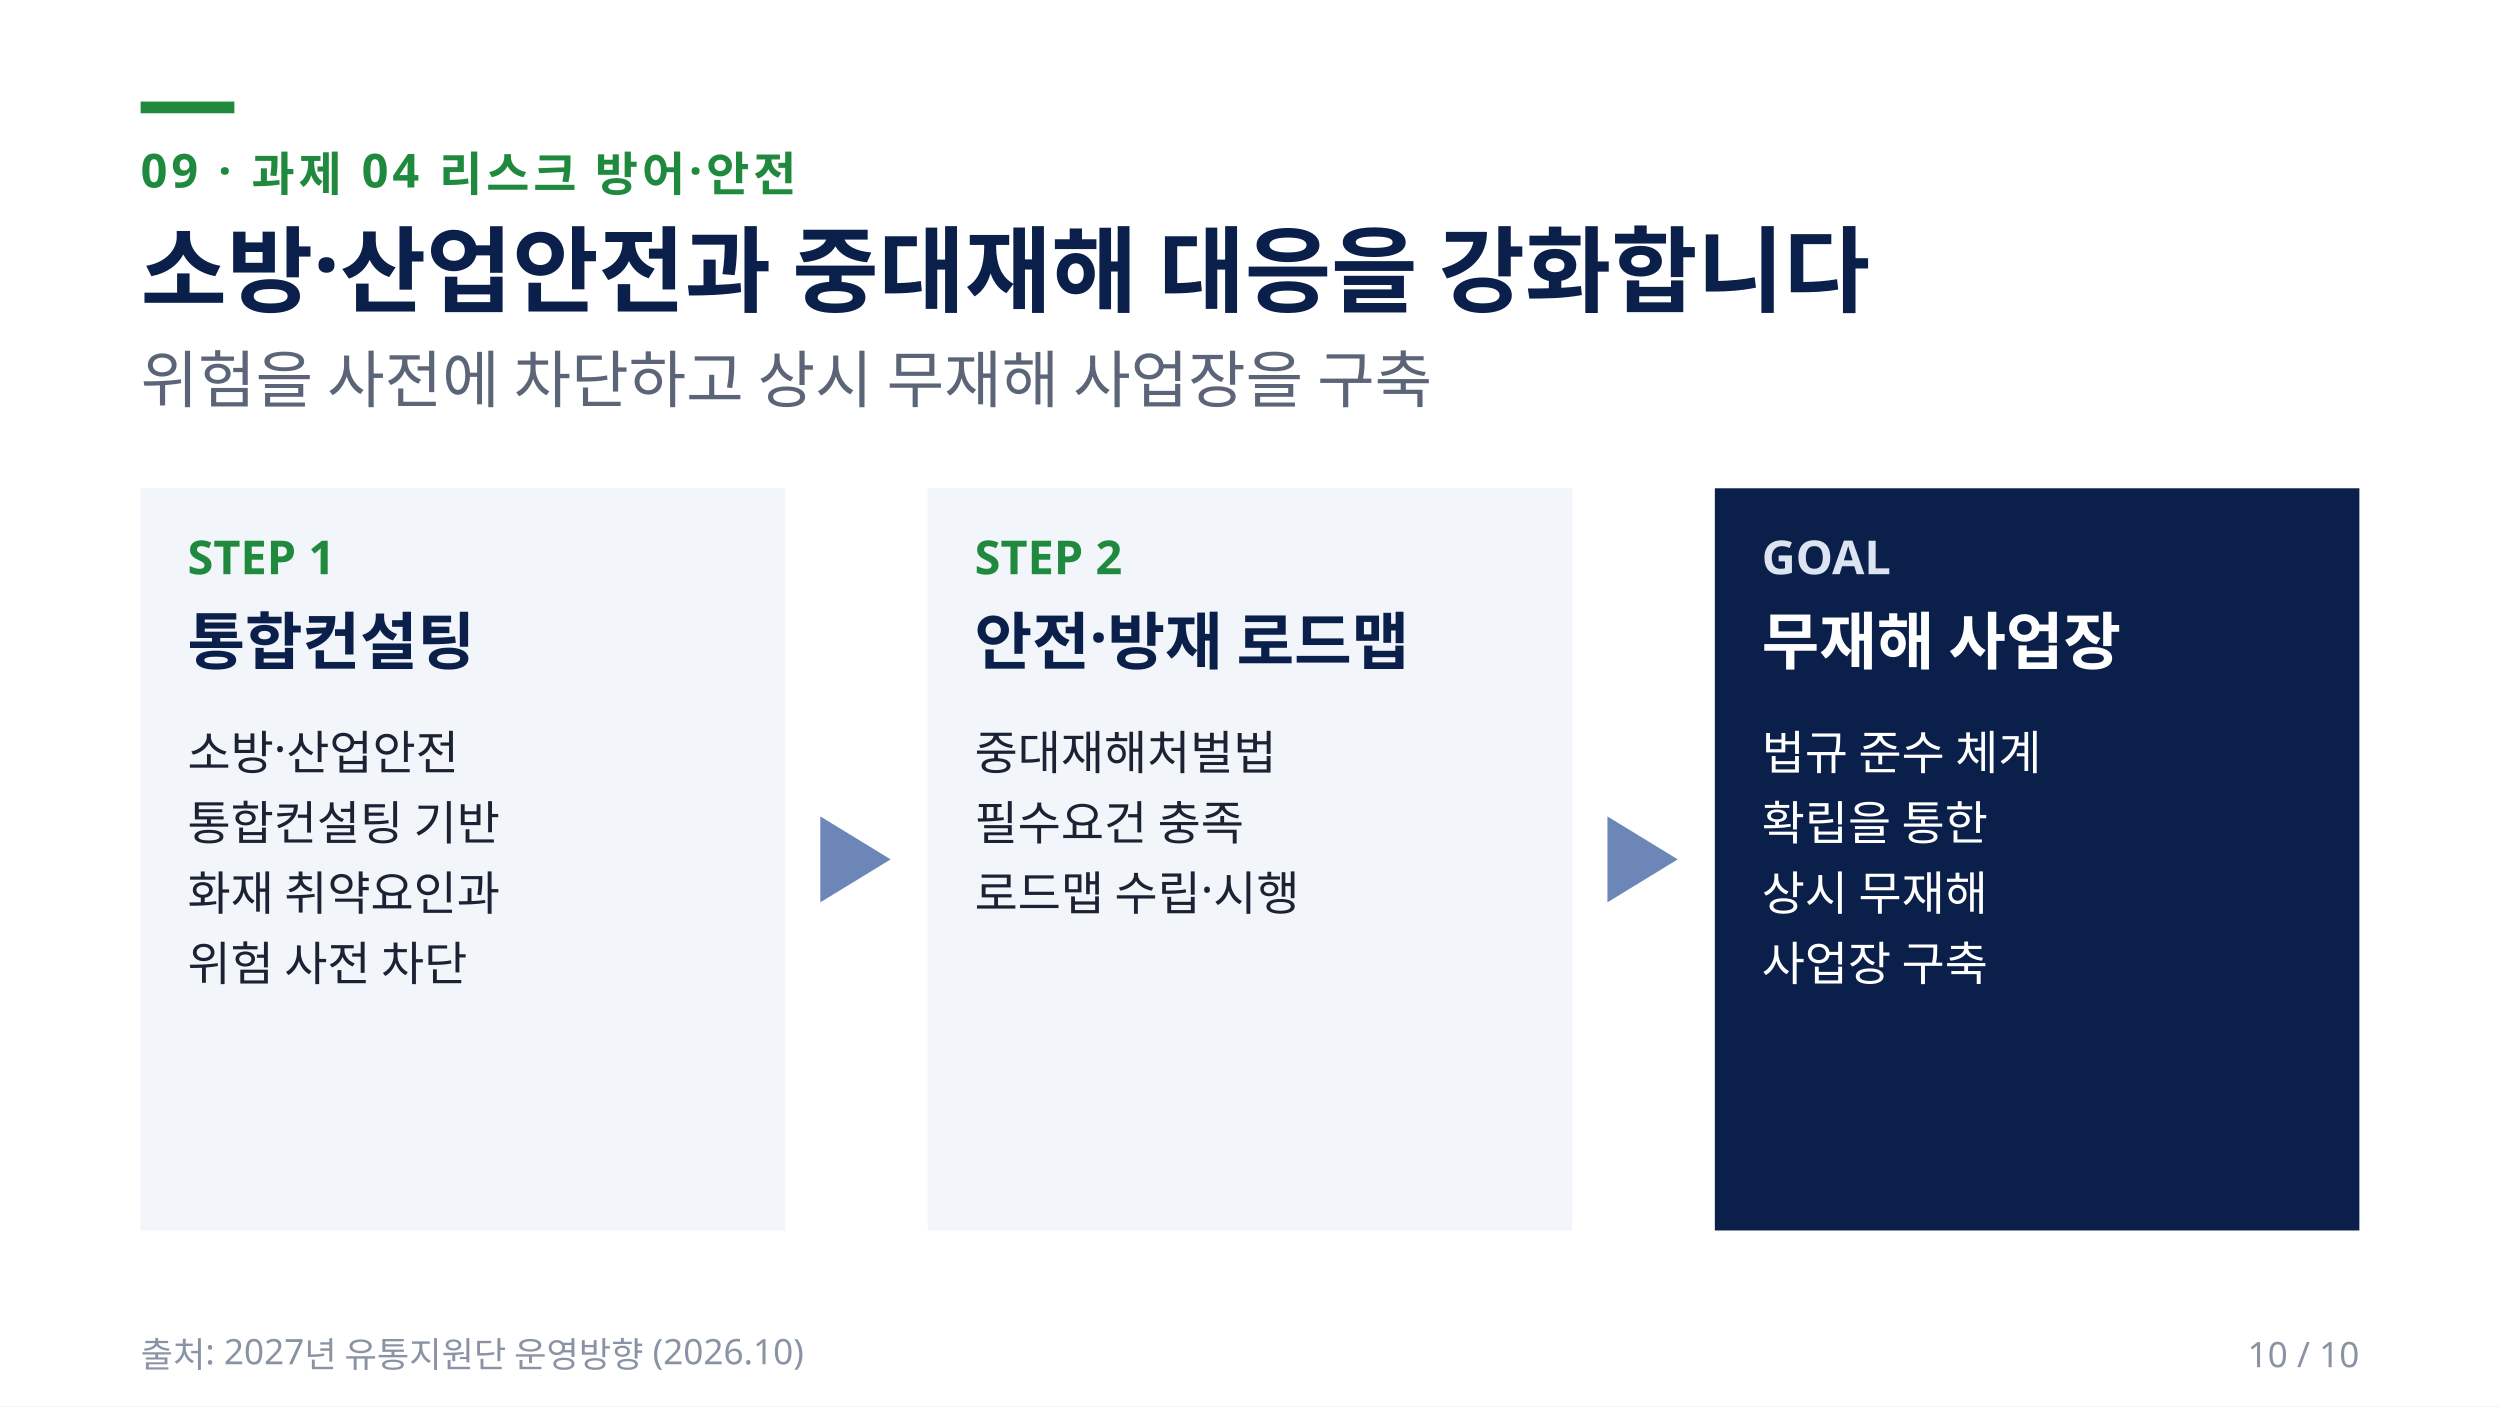
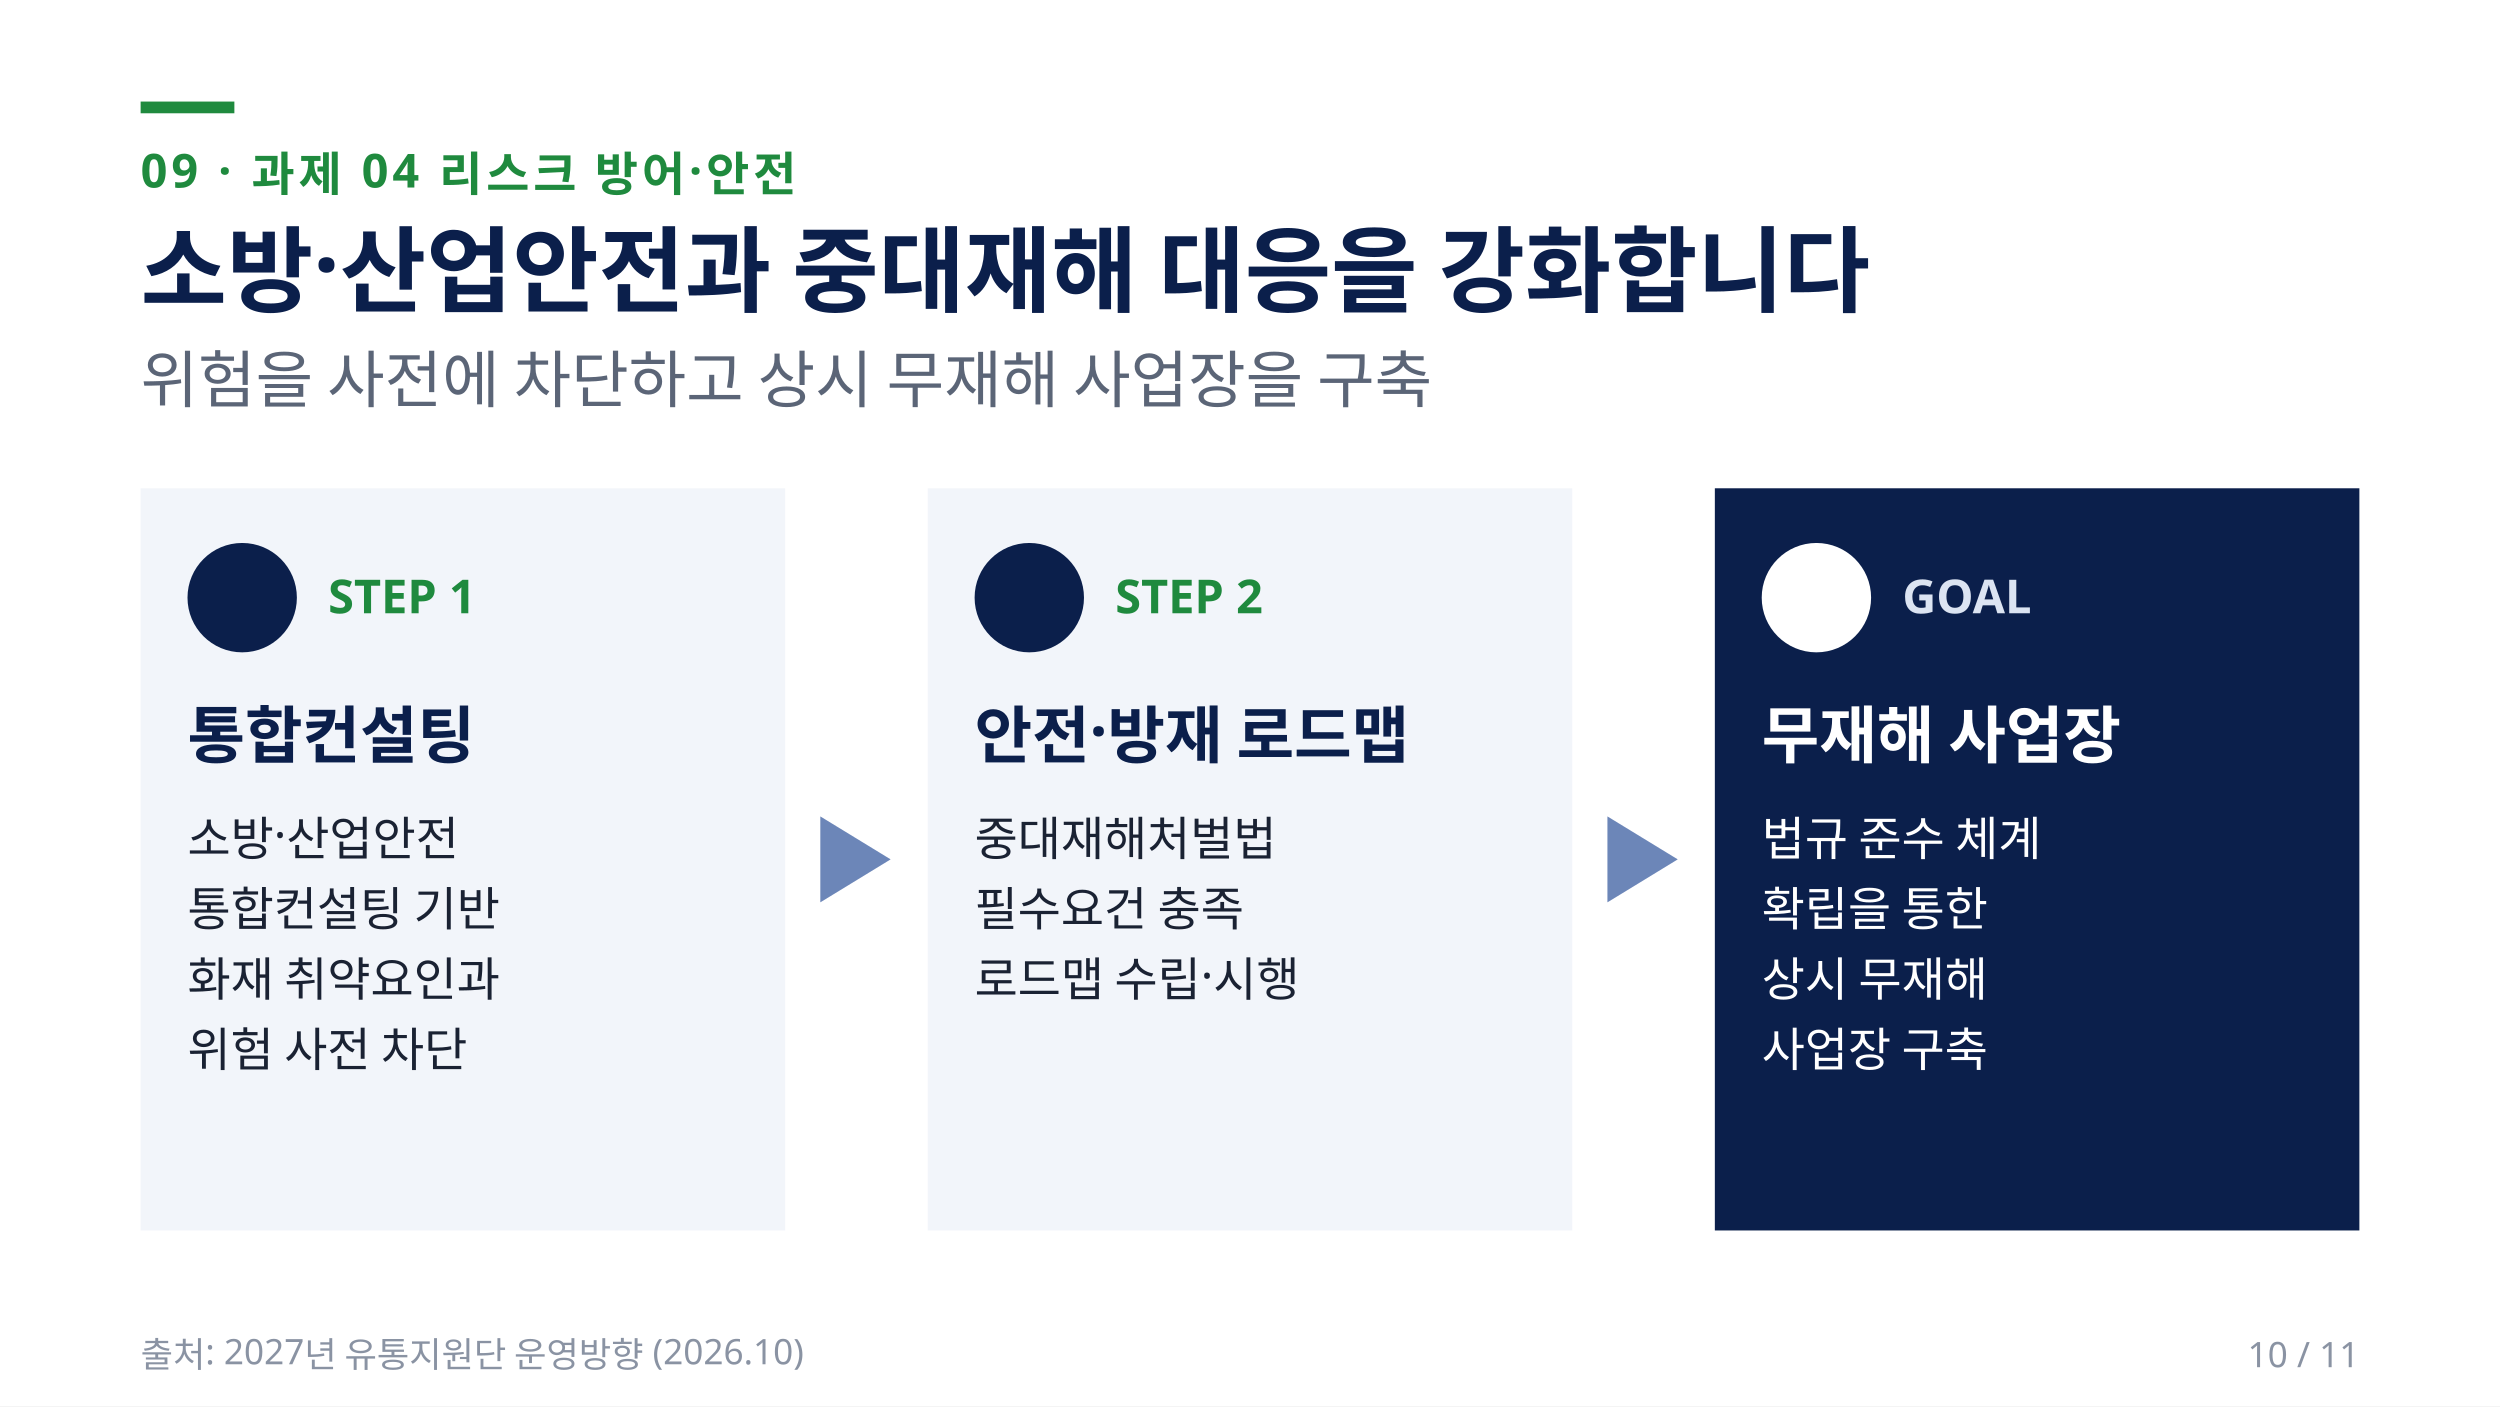
- <svg xmlns="http://www.w3.org/2000/svg" viewBox="0 0 1280 720" data-pptx-page-role="ending">
+ <svg xmlns="http://www.w3.org/2000/svg" viewBox="0 0 1280 720" data-pptx-page-role="content">
  <rect x="0" y="0" width="1280" height="720" fill="#FFFFFF" />
  <g id="header">
    <rect x="72" y="52" width="48" height="6" fill="#1F8A3E" />
    <text x="72" y="96" letter-spacing="2" font-family="Pretendard, 'Malgun Gothic', sans-serif" font-size="24" font-weight="700" fill="#1F8A3E">09 · 과제 04 리스크 방어·안전</text>
    <text x="72" y="156" font-family="Pretendard, 'Malgun Gothic', sans-serif" font-size="48" font-weight="700" fill="#0B1F4B">소방·산업안전과 중대재해 대응을 강화합니다</text>
    <text x="72" y="206" font-family="Pretendard, 'Malgun Gothic', sans-serif" font-size="32" fill="#5B6577">위험을 사전에 차단하고 상시 무재해 사업장을 구축</text>
  </g>
  <g id="step-consulting">
    <rect x="72" y="250" width="330" height="380" fill="#F2F5FA" />
-     <text x="96" y="294" font-family="Pretendard, 'Malgun Gothic', sans-serif" font-size="24" font-weight="700" fill="#1F8A3E">STEP 1</text>
-     <text x="96" y="340" font-family="Pretendard, 'Malgun Gothic', sans-serif" font-size="32" font-weight="700" fill="#0B1F4B">통합컨설팅</text>
-     <text x="96" y="394" font-family="Pretendard, 'Malgun Gothic', sans-serif" font-size="24" fill="#1A2233">소방·산업안전</text>
-     <text x="96" y="430" font-family="Pretendard, 'Malgun Gothic', sans-serif" font-size="24" fill="#1A2233">통합컨설팅 기반</text>
-     <text x="96" y="466" font-family="Pretendard, 'Malgun Gothic', sans-serif" font-size="24" fill="#1A2233">화재 취약요인과</text>
-     <text x="96" y="502" font-family="Pretendard, 'Malgun Gothic', sans-serif" font-size="24" fill="#1A2233">위험 사전 차단</text>
+     <circle cx="124" cy="306" r="28" fill="#0B1F4B" />
+     <use data-icon="tabler-outline/flame" x="108" y="290" width="32" height="32" fill="#FFFFFF" />
+     <text x="168" y="314" font-family="Pretendard, 'Malgun Gothic', sans-serif" font-size="24" font-weight="700" fill="#1F8A3E">STEP 1</text>
+     <text x="96" y="388" font-family="Pretendard, 'Malgun Gothic', sans-serif" font-size="32" font-weight="700" fill="#0B1F4B">통합컨설팅</text>
+     <text x="96" y="438" font-family="Pretendard, 'Malgun Gothic', sans-serif" font-size="24" fill="#1A2233">소방·산업안전</text>
+     <text x="96" y="474" font-family="Pretendard, 'Malgun Gothic', sans-serif" font-size="24" fill="#1A2233">통합컨설팅 기반</text>
+     <text x="96" y="510" font-family="Pretendard, 'Malgun Gothic', sans-serif" font-size="24" fill="#1A2233">화재 취약요인과</text>
+     <text x="96" y="546" font-family="Pretendard, 'Malgun Gothic', sans-serif" font-size="24" fill="#1A2233">위험 사전 차단</text>
  </g>
  <g id="step-roadmap">
    <rect x="475" y="250" width="330" height="380" fill="#F2F5FA" />
-     <text x="499" y="294" font-family="Pretendard, 'Malgun Gothic', sans-serif" font-size="24" font-weight="700" fill="#1F8A3E">STEP 2</text>
-     <text x="499" y="340" font-family="Pretendard, 'Malgun Gothic', sans-serif" font-size="32" font-weight="700" fill="#0B1F4B">안전·방재 로드맵</text>
-     <text x="499" y="394" font-family="Pretendard, 'Malgun Gothic', sans-serif" font-size="24" fill="#1A2233">중대재해처벌법</text>
-     <text x="499" y="430" font-family="Pretendard, 'Malgun Gothic', sans-serif" font-size="24" fill="#1A2233">필수요건 충족</text>
-     <text x="499" y="466" font-family="Pretendard, 'Malgun Gothic', sans-serif" font-size="24" fill="#1A2233">로드맵 수립·시행</text>
+     <circle cx="527" cy="306" r="28" fill="#0B1F4B" />
+     <use data-icon="tabler-outline/clipboard-check" x="511" y="290" width="32" height="32" fill="#FFFFFF" />
+     <text x="571" y="314" font-family="Pretendard, 'Malgun Gothic', sans-serif" font-size="24" font-weight="700" fill="#1F8A3E">STEP 2</text>
+     <text x="499" y="388" font-family="Pretendard, 'Malgun Gothic', sans-serif" font-size="32" font-weight="700" fill="#0B1F4B">안전·방재 로드맵</text>
+     <text x="499" y="438" font-family="Pretendard, 'Malgun Gothic', sans-serif" font-size="24" fill="#1A2233">중대재해처벌법</text>
+     <text x="499" y="474" font-family="Pretendard, 'Malgun Gothic', sans-serif" font-size="24" fill="#1A2233">필수요건 충족</text>
+     <text x="499" y="510" font-family="Pretendard, 'Malgun Gothic', sans-serif" font-size="24" fill="#1A2233">로드맵 수립·시행</text>
  </g>
  <g id="step-goal">
    <rect x="878" y="250" width="330" height="380" fill="#0B1F4B" />
-     <text x="902" y="294" font-family="Pretendard, 'Malgun Gothic', sans-serif" font-size="24" font-weight="700" fill="#DCE4F2">GOAL</text>
-     <text x="902" y="340" font-family="Pretendard, 'Malgun Gothic', sans-serif" font-size="32" font-weight="700" fill="#FFFFFF">무재해 사업장</text>
-     <text x="902" y="394" font-family="Pretendard, 'Malgun Gothic', sans-serif" font-size="24" fill="#FFFFFF">법규 준수 체계</text>
-     <text x="902" y="430" font-family="Pretendard, 'Malgun Gothic', sans-serif" font-size="24" fill="#FFFFFF">확립을 통한</text>
-     <text x="902" y="466" font-family="Pretendard, 'Malgun Gothic', sans-serif" font-size="24" fill="#FFFFFF">상시 무재해</text>
-     <text x="902" y="502" font-family="Pretendard, 'Malgun Gothic', sans-serif" font-size="24" fill="#FFFFFF">사업장 구축</text>
+     <circle cx="930" cy="306" r="28" fill="#FFFFFF" />
+     <use data-icon="tabler-outline/shield-check" x="914" y="290" width="32" height="32" fill="#0B1F4B" />
+     <text x="974" y="314" font-family="Pretendard, 'Malgun Gothic', sans-serif" font-size="24" font-weight="700" fill="#DCE4F2">GOAL</text>
+     <text x="902" y="388" font-family="Pretendard, 'Malgun Gothic', sans-serif" font-size="32" font-weight="700" fill="#FFFFFF">무재해 사업장</text>
+     <text x="902" y="438" font-family="Pretendard, 'Malgun Gothic', sans-serif" font-size="24" fill="#FFFFFF">법규 준수 체계</text>
+     <text x="902" y="474" font-family="Pretendard, 'Malgun Gothic', sans-serif" font-size="24" fill="#FFFFFF">확립을 통한</text>
+     <text x="902" y="510" font-family="Pretendard, 'Malgun Gothic', sans-serif" font-size="24" fill="#FFFFFF">상시 무재해</text>
+     <text x="902" y="546" font-family="Pretendard, 'Malgun Gothic', sans-serif" font-size="24" fill="#FFFFFF">사업장 구축</text>
  </g>
  <g id="flow-arrows">
    <polygon points="420,418 456,440 420,462" fill="#6C86B8" />
    <polygon points="823,418 859,440 823,462" fill="#6C86B8" />
  </g>
  <g id="footer">
    <text x="72" y="700" font-family="Pretendard, 'Malgun Gothic', sans-serif" font-size="18" fill="#8A93A3">출처: 2027년 유통지원단 운영방향 (2026.10)</text>
-     <text x="1208" y="700" text-anchor="end" font-family="Pretendard, 'Malgun Gothic', sans-serif" font-size="18" fill="#8A93A3">10 / 10</text>
+     <text x="1208" y="700" text-anchor="end" font-family="Pretendard, 'Malgun Gothic', sans-serif" font-size="18" fill="#8A93A3">10 / 11</text>
  </g>
</svg>
